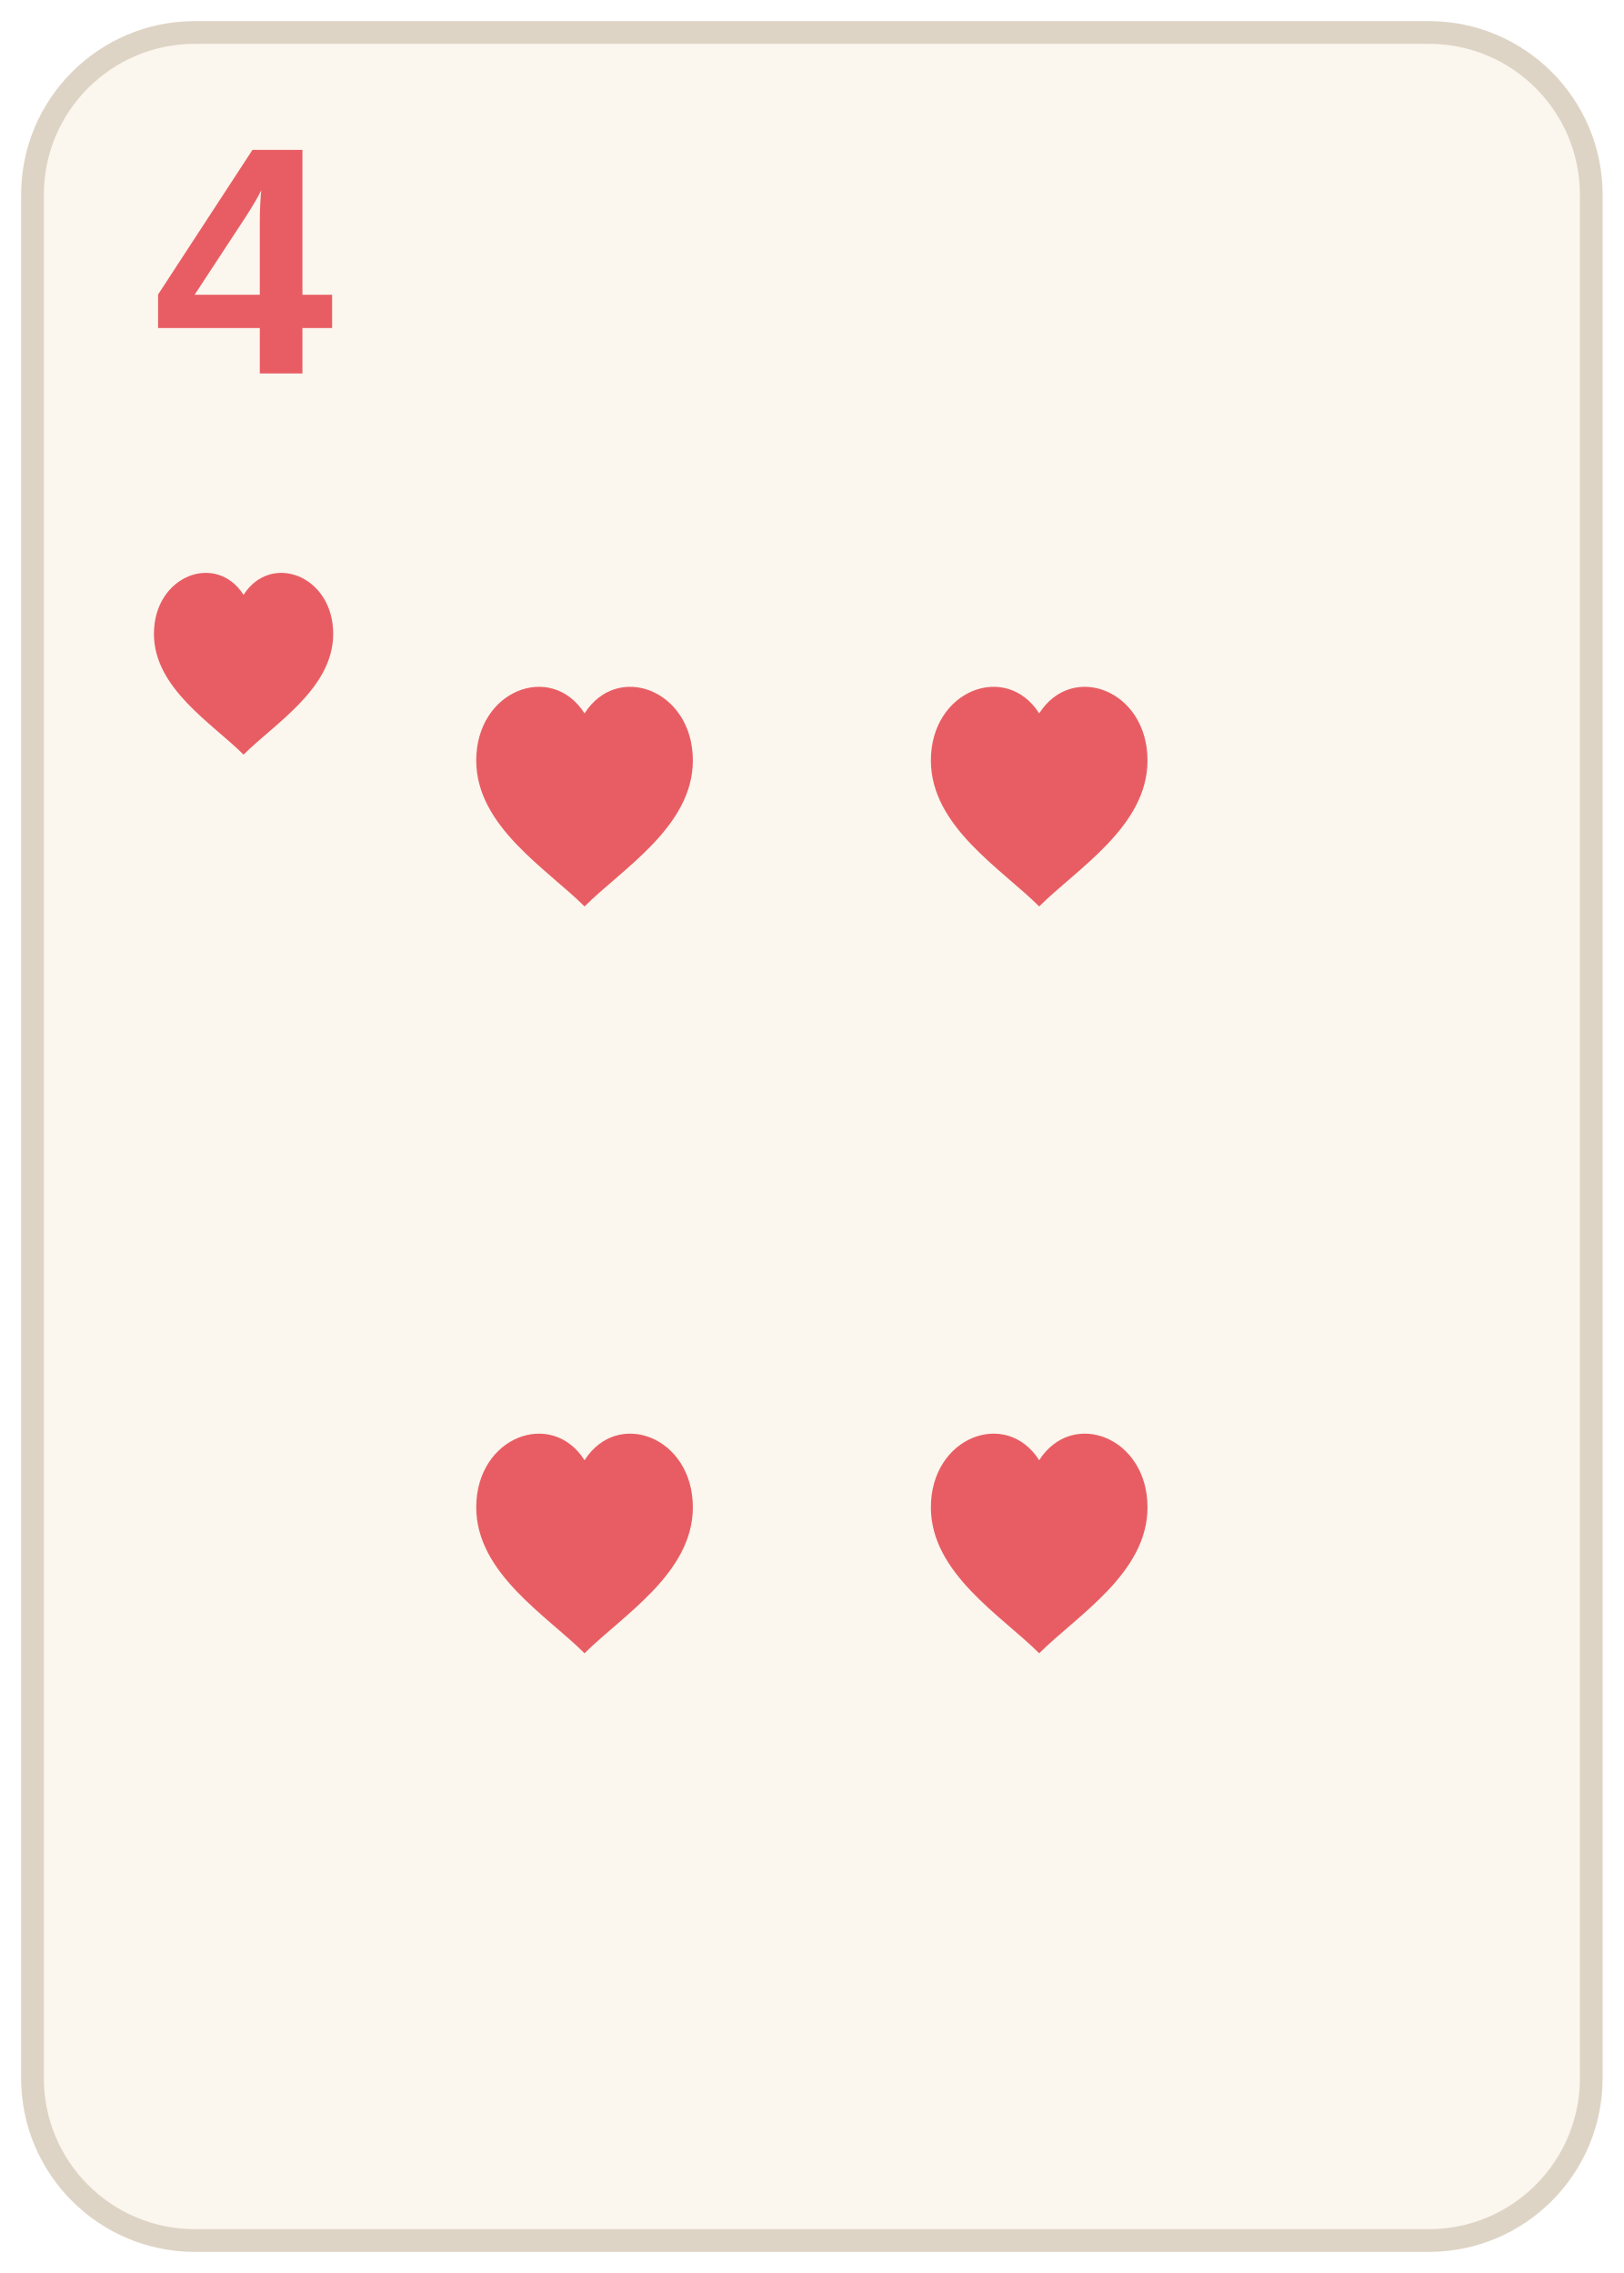
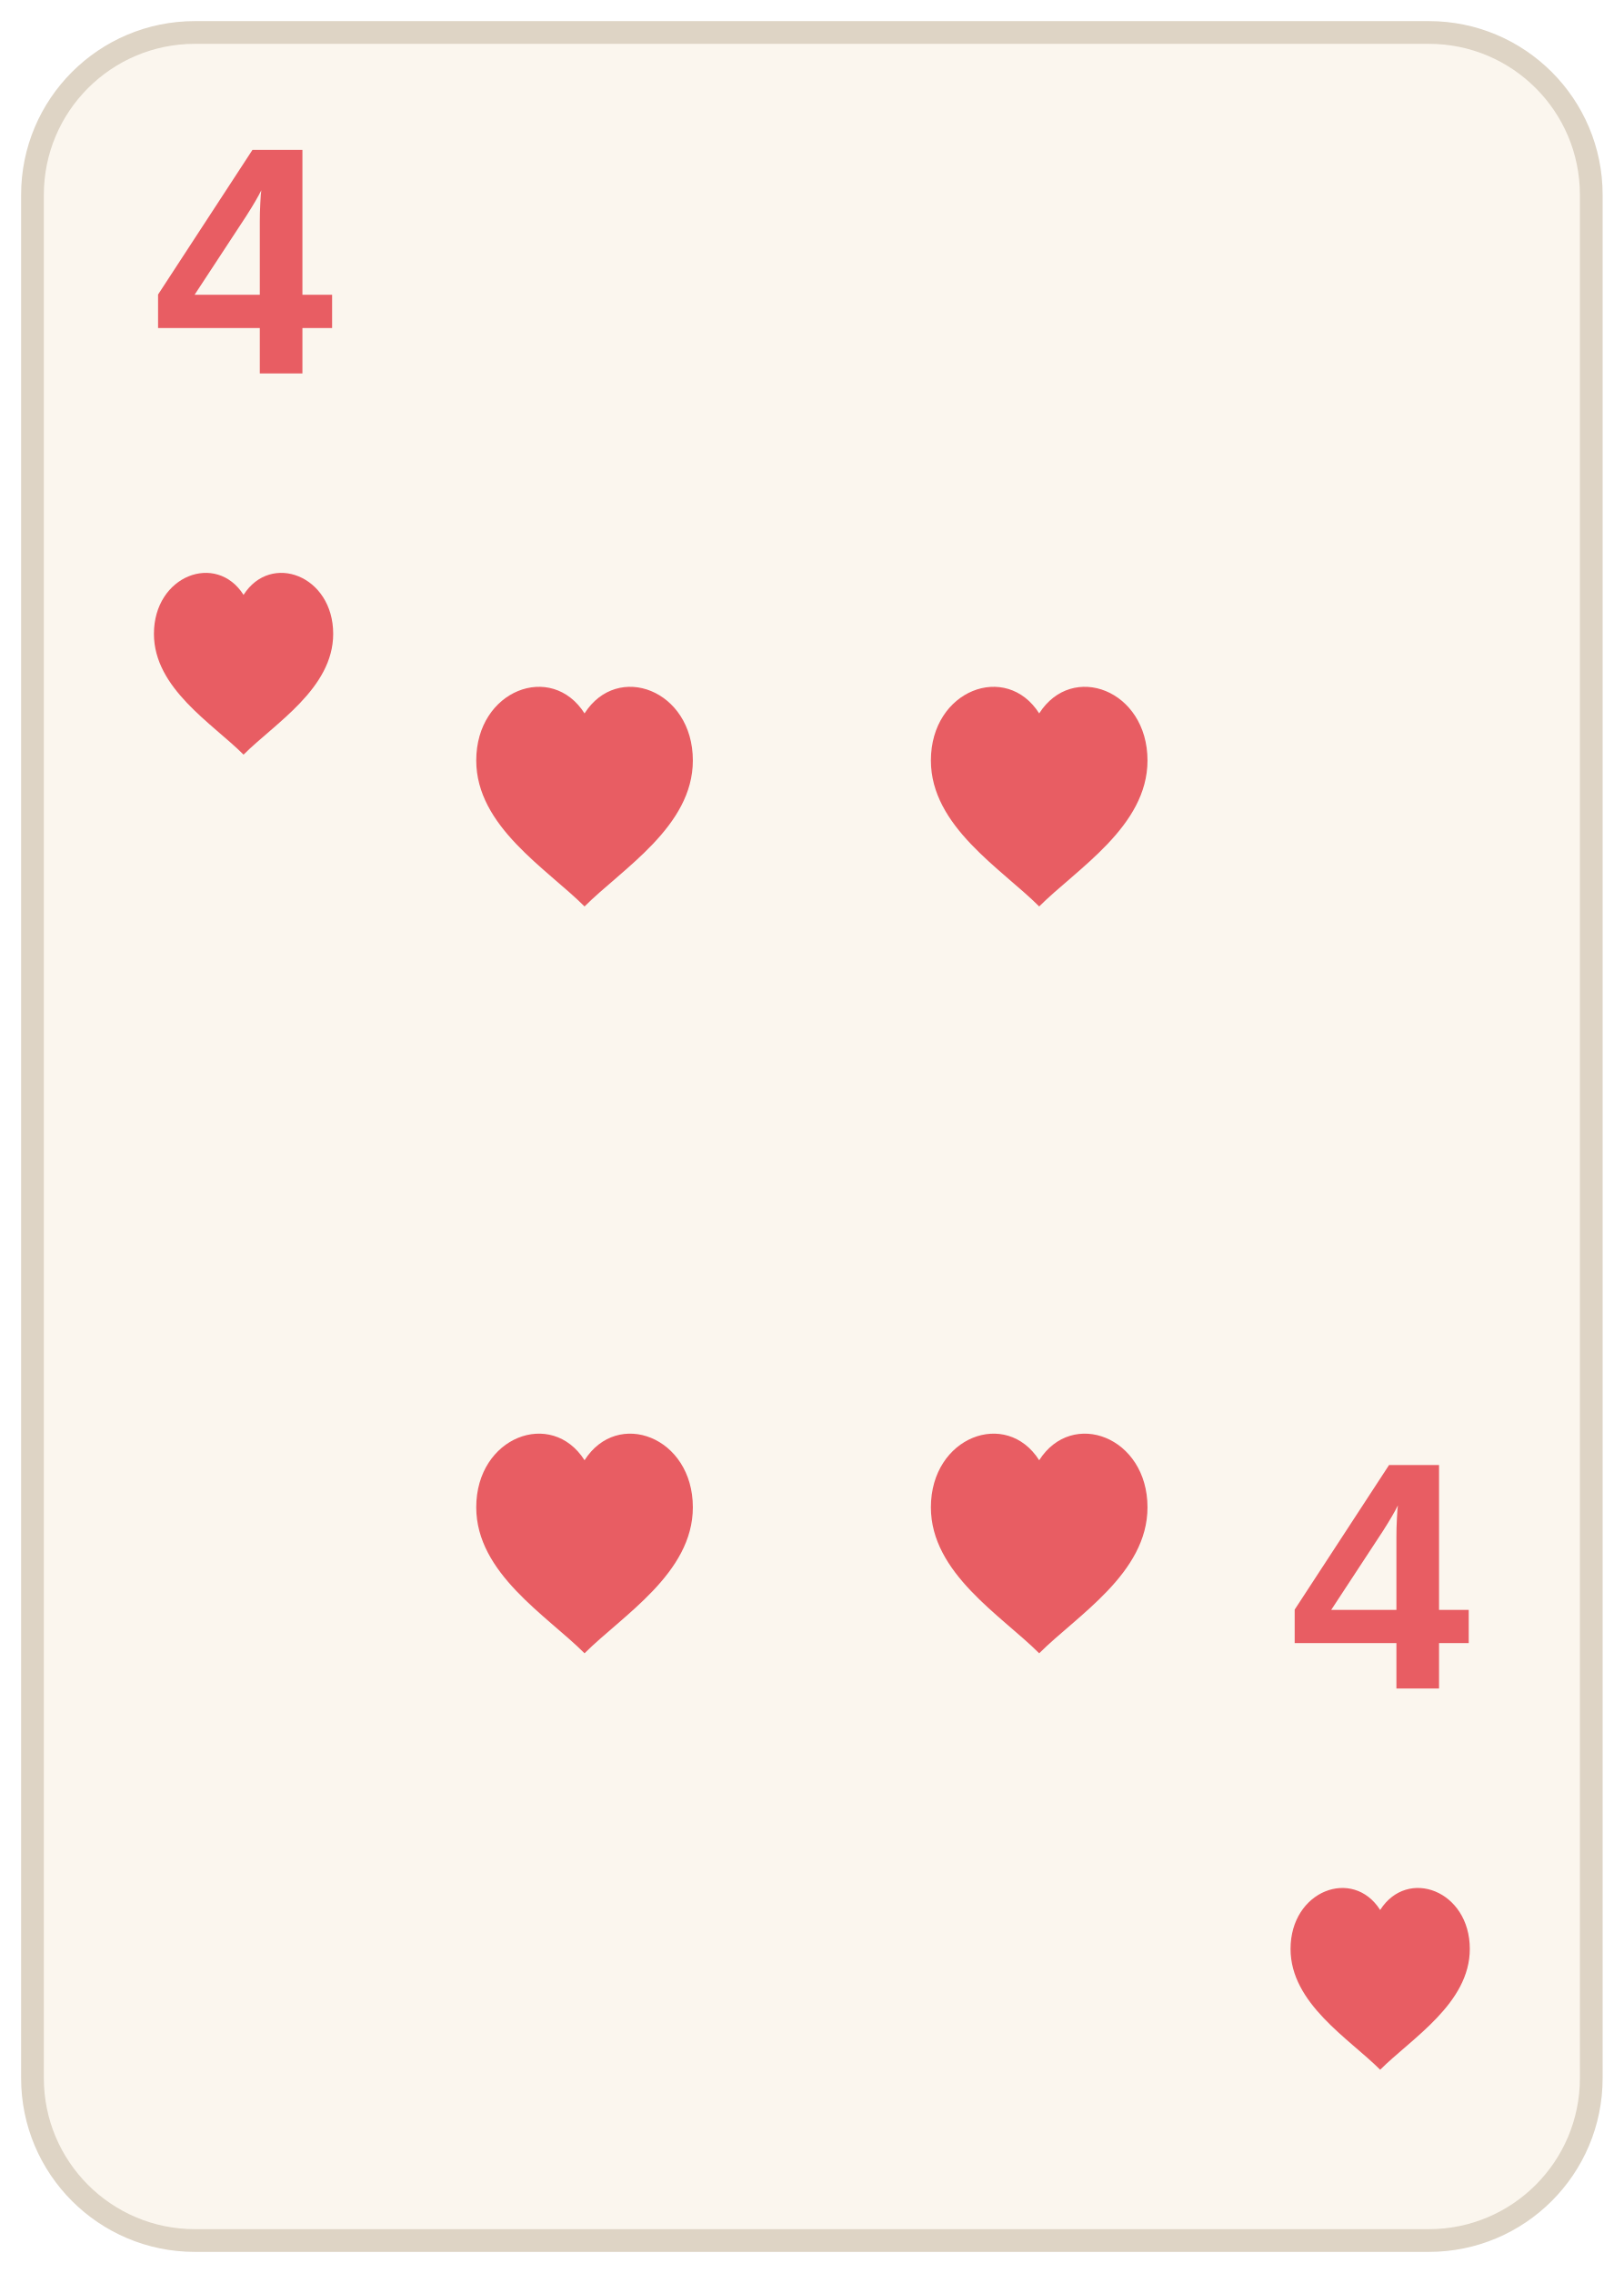
<svg xmlns="http://www.w3.org/2000/svg" viewBox="0 0 100 140" role="img" aria-label="4 of Hearts">
  <rect x="2" y="2" width="96" height="136" rx="10" fill="#fbf6ee" stroke="#ded4c5" stroke-width="1.4" />
  <g font-family="Haskoy,-apple-system,BlinkMacSystemFont,'Segoe UI',Arial,sans-serif">
    <text x="15" y="23" fill="#e85d63" font-size="20" font-weight="700" text-anchor="middle">4</text>
    <path fill="#e85d63" d="M0-7C-7-18-23-12-23 3c0 14 15 23 23 31C8 26 23 17 23 3 23-12 7-18 0-7Z" transform="translate(15 40) scale(0.24) translate(0 -7)" />
  </g>
  <g>
    <path fill="#e85d63" d="M0-7C-7-18-23-12-23 3c0 14 15 23 23 31C8 26 23 17 23 3 23-12 7-18 0-7Z" transform="translate(36 48) scale(0.29) translate(0 -7)" />
    <path fill="#e85d63" d="M0-7C-7-18-23-12-23 3c0 14 15 23 23 31C8 26 23 17 23 3 23-12 7-18 0-7Z" transform="translate(64 48) scale(0.29) translate(0 -7)" />
    <path fill="#e85d63" d="M0-7C-7-18-23-12-23 3c0 14 15 23 23 31C8 26 23 17 23 3 23-12 7-18 0-7Z" transform="translate(36 94) scale(0.29) translate(0 -7)" />
    <path fill="#e85d63" d="M0-7C-7-18-23-12-23 3c0 14 15 23 23 31C8 26 23 17 23 3 23-12 7-18 0-7Z" transform="translate(64 94) scale(0.29) translate(0 -7)" />
  </g>
+   <g data-card-corner="bottom-right" font-family="Haskoy,-apple-system,BlinkMacSystemFont,'Segoe UI',Arial,sans-serif">
+     <text x="85" y="104" fill="#e85d63" font-size="20" font-weight="700" text-anchor="middle">4</text>
+     <path fill="#e85d63" d="M0-7C-7-18-23-12-23 3c0 14 15 23 23 31C8 26 23 17 23 3 23-12 7-18 0-7Z" transform="translate(85 121) scale(0.24) translate(0 -7)" />
+   </g>
</svg>
